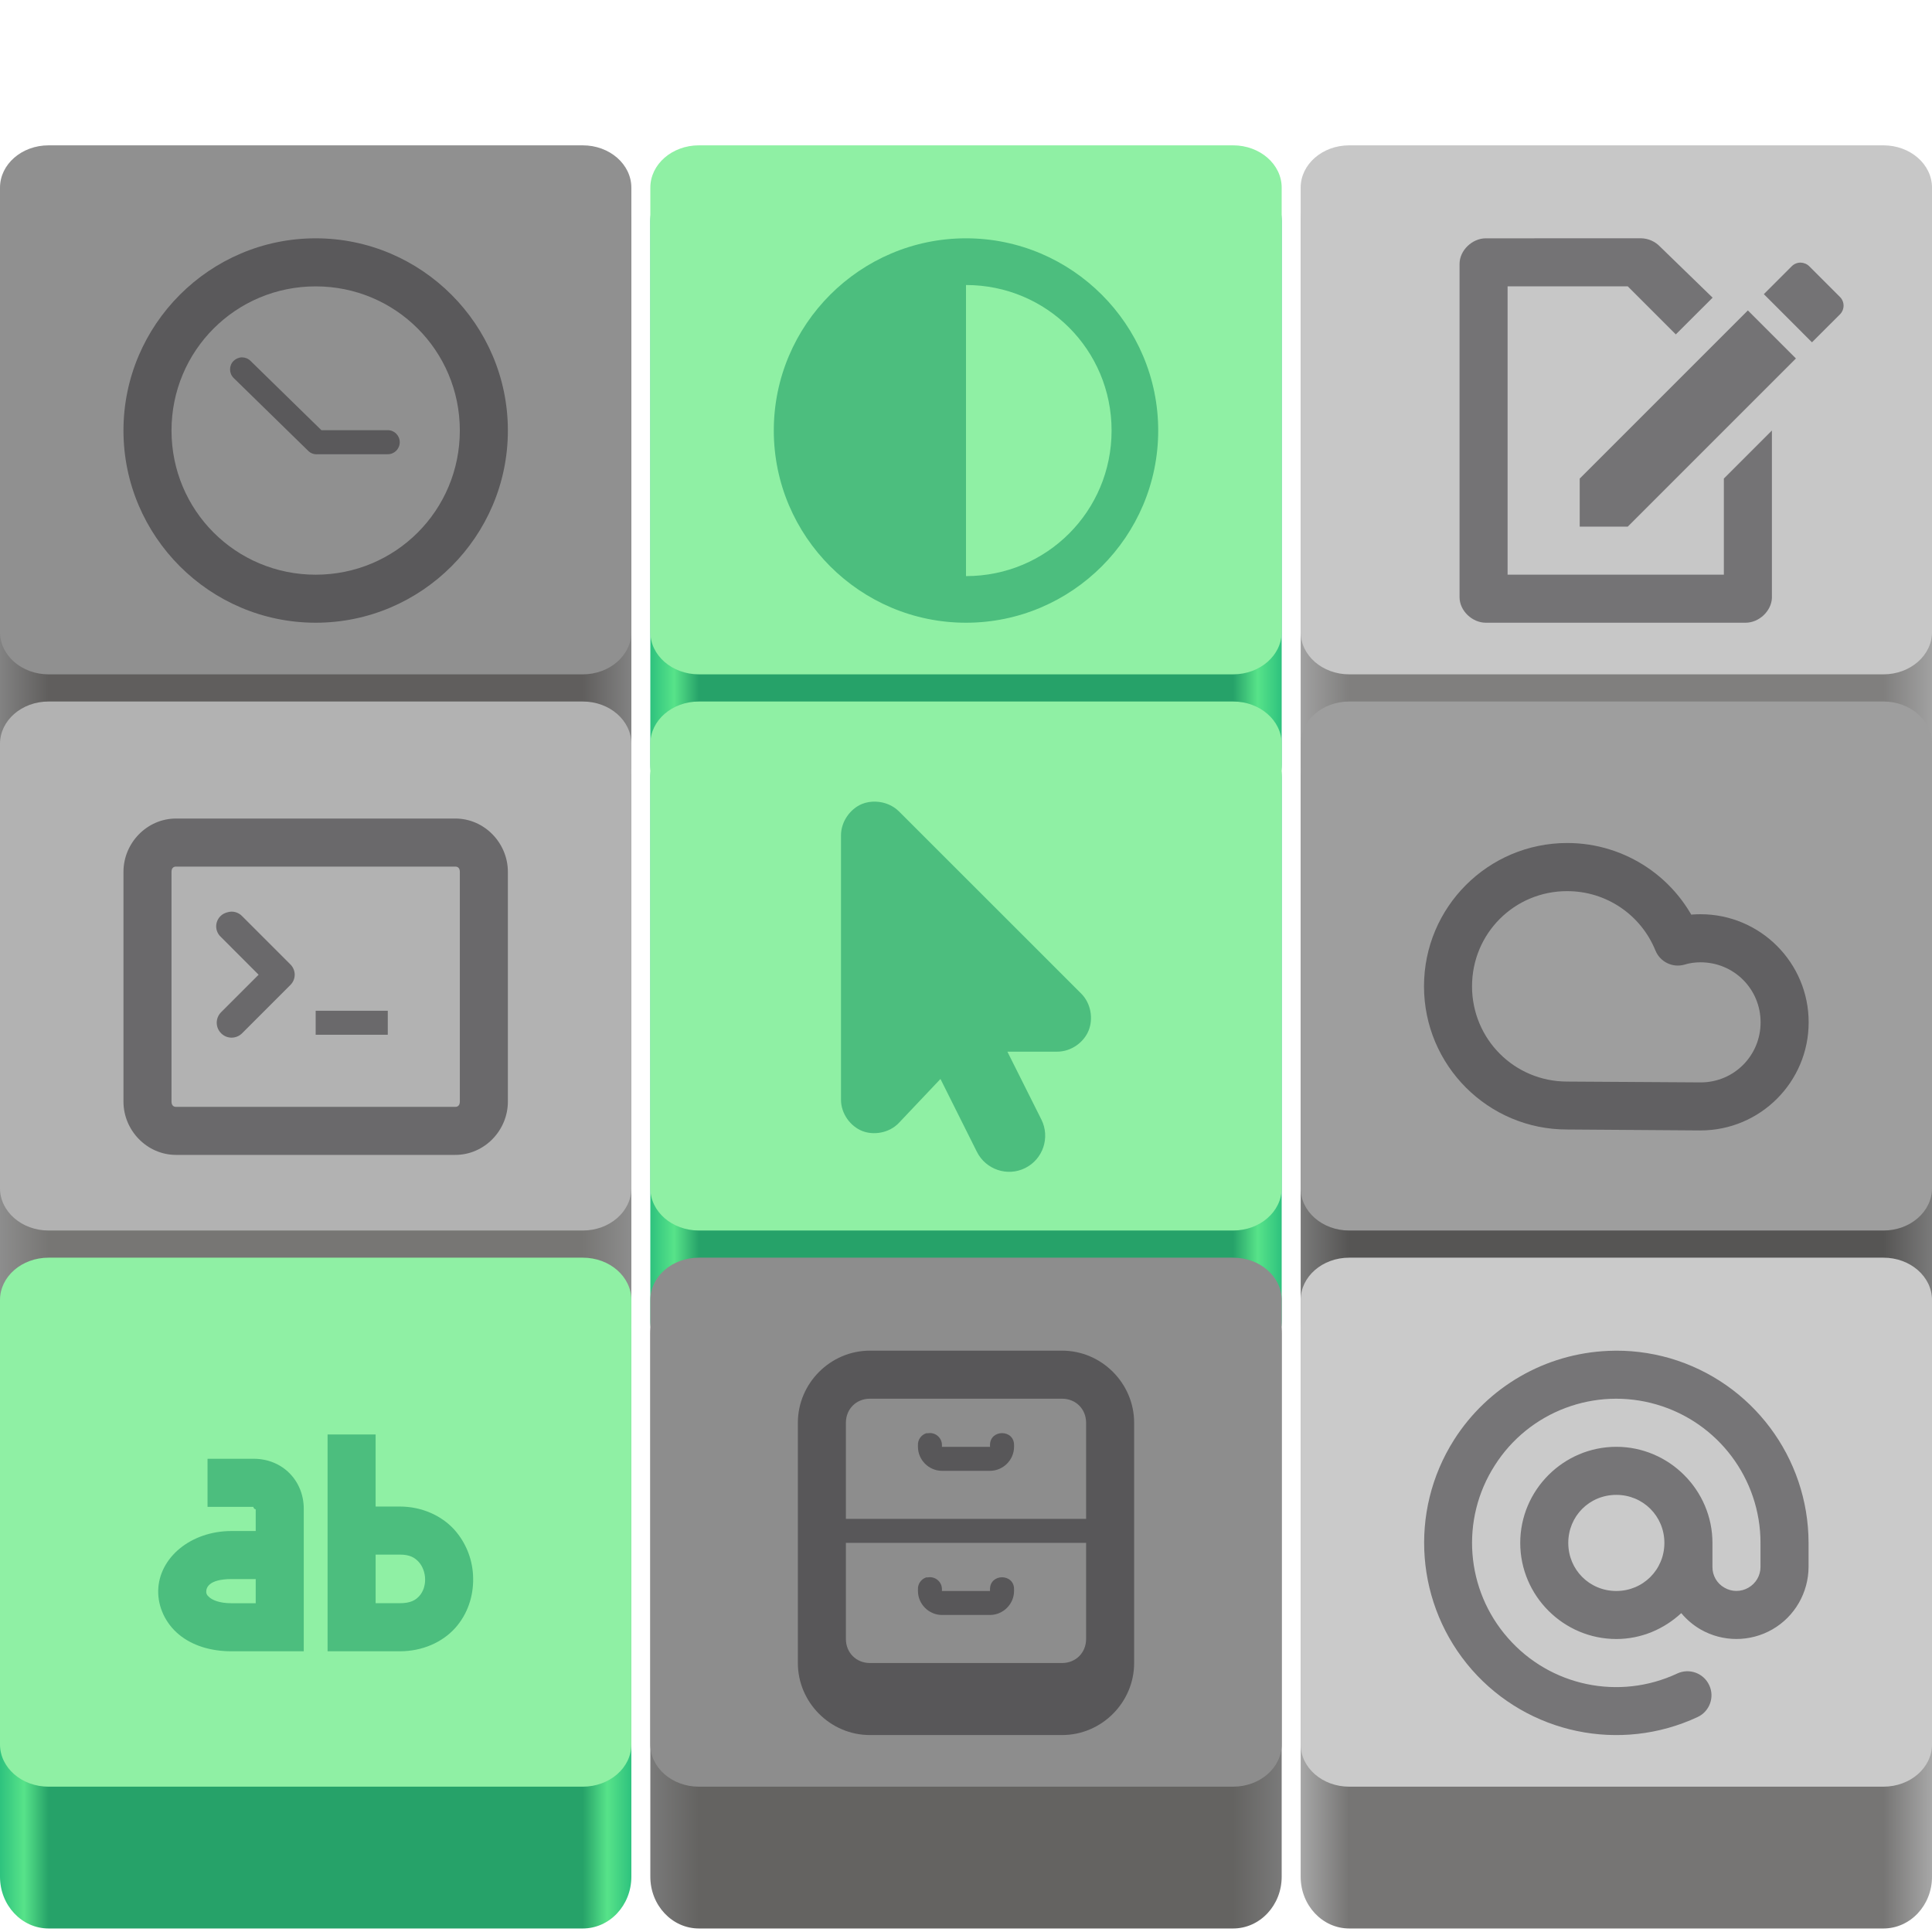
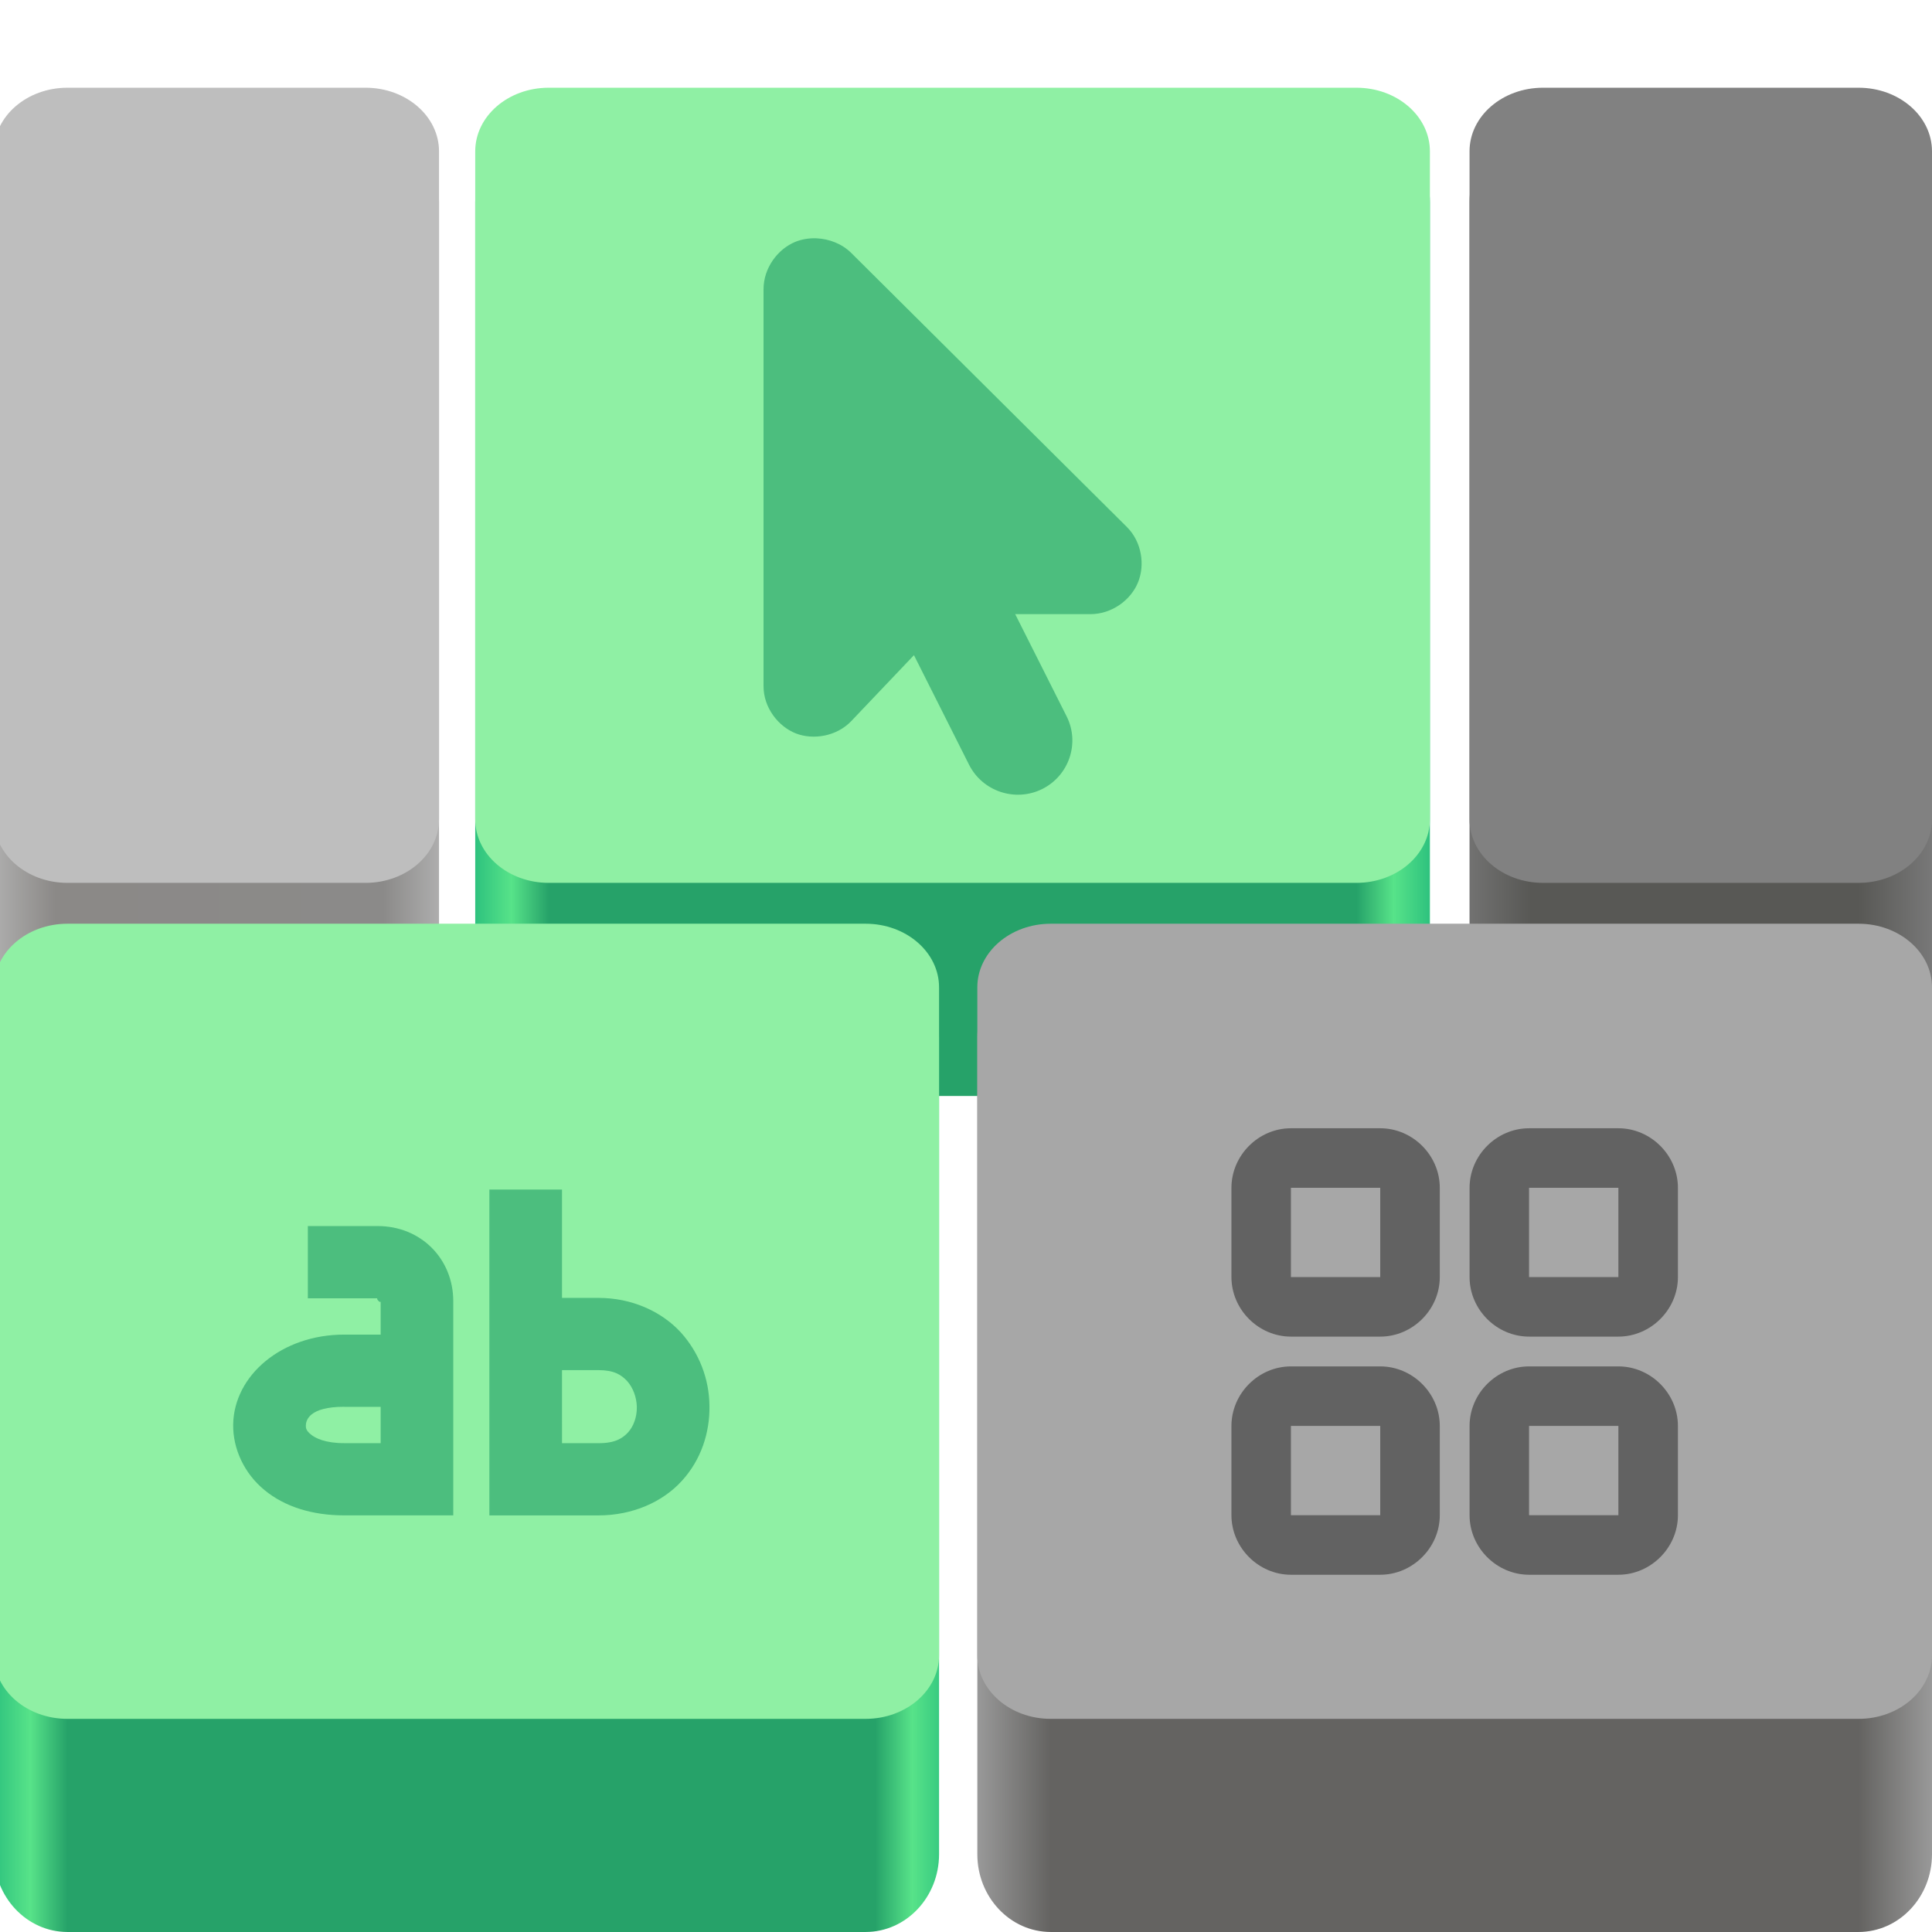
<svg xmlns="http://www.w3.org/2000/svg" xmlns:xlink="http://www.w3.org/1999/xlink" height="128px" viewBox="0 0 128 128" width="128px">
-   <linearGradient id="a" gradientTransform="matrix(0.0933677 0 0 0.140892 -8.271988 117.3847)" gradientUnits="userSpaceOnUse" x1="88.596" x2="536.596" y1="-449.394" y2="-449.394">
-     <stop offset="0" stop-color="#828282" />
-     <stop offset="0.077" stop-color="#605e5d" />
-     <stop offset="0.923" stop-color="#605e5d" />
-     <stop offset="1" stop-color="#828282" />
-   </linearGradient>
-   <linearGradient id="b" gradientTransform="matrix(0.0933677 0 0 0.140892 -8.271988 154.2322)" gradientUnits="userSpaceOnUse" x1="88.596" x2="536.596" y1="-449.394" y2="-449.394">
-     <stop offset="0" stop-color="#8d8d8d" />
-     <stop offset="0.077" stop-color="#777674" />
-     <stop offset="0.923" stop-color="#777674" />
-     <stop offset="1" stop-color="#8d8d8d" />
-   </linearGradient>
-   <linearGradient id="c" gradientTransform="matrix(0.0933677 0 0 0.140892 77.89928 117.3847)" gradientUnits="userSpaceOnUse" x1="88.596" x2="536.596" y1="-449.394" y2="-449.394">
-     <stop offset="0" stop-color="#a1a1a1" />
-     <stop offset="0.077" stop-color="#807f7e" />
-     <stop offset="0.923" stop-color="#807f7e" />
-     <stop offset="1" stop-color="#a1a1a1" />
-   </linearGradient>
-   <linearGradient id="d" gradientTransform="matrix(0.0933677 0 0 0.140892 77.89928 154.2322)" gradientUnits="userSpaceOnUse" x1="88.596" x2="536.596" y1="-449.394" y2="-449.394">
-     <stop offset="0" stop-color="#7a7a7a" />
-     <stop offset="0.077" stop-color="#565554" />
-     <stop offset="0.923" stop-color="#565554" />
-     <stop offset="1" stop-color="#7a7a7a" />
-   </linearGradient>
-   <linearGradient id="e" gradientTransform="matrix(0.0933677 0 0 0.140892 77.89928 191.0797)" gradientUnits="userSpaceOnUse" x1="88.596" x2="536.596" y1="-449.394" y2="-449.394">
-     <stop offset="0" stop-color="#a7a7a7" />
-     <stop offset="0.077" stop-color="#767574" />
-     <stop offset="0.923" stop-color="#767574" />
-     <stop offset="1" stop-color="#a7a7a7" />
-   </linearGradient>
-   <linearGradient id="f" gradientUnits="userSpaceOnUse">
+   <linearGradient id="a" gradientUnits="userSpaceOnUse">
    <stop offset="0" stop-color="#2ec27e" />
    <stop offset="0.038" stop-color="#57e389" />
    <stop offset="0.077" stop-color="#26a269" />
    <stop offset="0.923" stop-color="#26a269" />
    <stop offset="0.962" stop-color="#57e389" />
    <stop offset="1" stop-color="#2ec27e" />
  </linearGradient>
-   <linearGradient id="g" gradientTransform="matrix(0.0933677 0 0 0.140892 34.81363 117.3847)" x1="88.596" x2="536.596" xlink:href="#f" y1="-449.394" y2="-449.394" />
-   <linearGradient id="h" gradientTransform="matrix(0.0933677 0 0 0.140892 34.81364 154.2322)" x1="88.596" x2="536.596" xlink:href="#f" y1="-449.394" y2="-449.394" />
-   <linearGradient id="i" gradientTransform="matrix(0.0933677 0 0 0.140892 34.81365 191.0797)" gradientUnits="userSpaceOnUse" x1="88.596" x2="536.596" y1="-449.394" y2="-449.394">
-     <stop offset="0" stop-color="#7a7a7a" />
+   <linearGradient id="b" gradientTransform="matrix(0.141179 0 0 0.211772 18.97798 167.7825)" x1="88.596" x2="536.596" xlink:href="#a" y1="-449.394" y2="-449.394" />
+   <linearGradient id="c" gradientTransform="matrix(0.141179 0 0 0.211772 52.24365 223.1673)" gradientUnits="userSpaceOnUse" x1="88.596" x2="536.596" y1="-449.394" y2="-449.394">
+     <stop offset="0" stop-color="#999999" />
    <stop offset="0.077" stop-color="#646361" />
    <stop offset="0.923" stop-color="#646361" />
-     <stop offset="1" stop-color="#7a7a7a" />
+     <stop offset="1" stop-color="#999999" />
  </linearGradient>
-   <linearGradient id="j" gradientTransform="matrix(0.0933677 0 0 0.140892 -8.271994 191.0797)" x1="88.596" x2="536.596" xlink:href="#f" y1="-449.394" y2="-449.394" />
-   <path d="m 3.219 11.238 h 35.391 c 1.777 0 3.219 1.535 3.219 3.426 v 35.977 c 0 1.895 -1.441 3.43 -3.219 3.43 h -35.391 c -1.777 0 -3.219 -1.535 -3.219 -3.43 v -35.977 c 0 -1.891 1.441 -3.426 3.219 -3.426 z m 0 0" fill="url(#a)" />
-   <path d="m 3.219 9.629 h 35.391 c 1.777 0 3.219 1.254 3.219 2.805 v 29.438 c 0 1.551 -1.441 2.805 -3.219 2.805 h -35.391 c -1.777 0 -3.219 -1.254 -3.219 -2.805 v -29.438 c 0 -1.551 1.441 -2.805 3.219 -2.805 z m 0 0" fill="#909090" />
-   <path d="m 20.914 15.789 c -7.012 0 -12.734 5.723 -12.734 12.734 c 0 7.016 5.723 12.734 12.734 12.734 c 7.016 0 12.734 -5.719 12.734 -12.734 c 0 -7.012 -5.719 -12.734 -12.734 -12.734 z m 0 3.184 c 5.293 0 9.551 4.262 9.551 9.551 c 0 5.293 -4.258 9.551 -9.551 9.551 c -5.293 0 -9.551 -4.258 -9.551 -9.551 c 0 -5.289 4.258 -9.551 9.551 -9.551 z m 0 0" fill="#29282a" fill-opacity="0.522" />
-   <path d="m 16.027 23.676 c -0.207 0.004 -0.41 0.094 -0.559 0.242 c -0.305 0.312 -0.301 0.812 0.012 1.125 l 4.957 4.844 c 0.164 0.156 0.391 0.23 0.613 0.207 h 4.641 c 0.441 0 0.793 -0.355 0.793 -0.797 c 0 -0.438 -0.352 -0.797 -0.793 -0.797 h -4.398 l -4.699 -4.594 c -0.148 -0.148 -0.355 -0.23 -0.566 -0.23 z m 0 0" fill="#29282a" fill-opacity="0.522" />
-   <path d="m 3.219 48.086 h 35.391 c 1.777 0 3.219 1.531 3.219 3.426 v 35.977 c 0 1.895 -1.441 3.43 -3.219 3.43 h -35.391 c -1.777 0 -3.219 -1.535 -3.219 -3.43 v -35.977 c 0 -1.895 1.441 -3.426 3.219 -3.426 z m 0 0" fill="url(#b)" />
-   <path d="m 3.219 46.477 h 35.391 c 1.777 0 3.219 1.254 3.219 2.805 v 29.438 c 0 1.551 -1.441 2.805 -3.219 2.805 h -35.391 c -1.777 0 -3.219 -1.254 -3.219 -2.805 v -29.438 c 0 -1.551 1.441 -2.805 3.219 -2.805 z m 0 0" fill="#b2b2b2" />
-   <g fill="#29282a" fill-opacity="0.522">
-     <path d="m 11.66 54.23 c -1.918 0 -3.48 1.617 -3.48 3.531 v 15.223 c 0 1.914 1.562 3.531 3.48 3.531 h 18.508 c 1.922 0 3.48 -1.617 3.48 -3.531 v -15.223 c 0 -1.914 -1.559 -3.531 -3.48 -3.531 z m 0 3.184 h 18.508 c 0.191 0 0.297 0.129 0.297 0.348 v 15.223 c 0 0.215 -0.105 0.348 -0.297 0.348 h -18.508 c -0.191 0 -0.297 -0.133 -0.297 -0.348 v -15.223 c 0 -0.219 0.105 -0.348 0.297 -0.348 z m 0 0" />
-     <path d="m 15.043 60.449 c -0.34 0.086 -0.609 0.352 -0.695 0.703 c -0.082 0.34 0.031 0.699 0.301 0.938 l 2.484 2.488 l -2.484 2.484 c -0.387 0.387 -0.387 1.008 0 1.395 c 0.383 0.387 1.004 0.387 1.391 0 l 3.184 -3.184 c 0.191 -0.18 0.301 -0.438 0.301 -0.695 c 0 -0.262 -0.109 -0.516 -0.301 -0.699 l -3.184 -3.184 c -0.254 -0.266 -0.641 -0.367 -0.996 -0.246 z m 0 0" />
-     <path d="m 20.914 66.965 h 4.777 v 1.59 h -4.777 z m 0 0" />
-   </g>
-   <path d="m 89.391 11.238 h 35.391 c 1.777 0 3.219 1.535 3.219 3.426 v 35.977 c 0 1.895 -1.441 3.43 -3.219 3.43 h -35.391 c -1.777 0 -3.219 -1.535 -3.219 -3.43 v -35.977 c 0 -1.891 1.441 -3.426 3.219 -3.426 z m 0 0" fill="url(#c)" />
-   <path d="m 89.391 9.629 h 35.391 c 1.777 0 3.219 1.254 3.219 2.805 v 29.438 c 0 1.551 -1.441 2.805 -3.219 2.805 h -35.391 c -1.777 0 -3.219 -1.254 -3.219 -2.805 v -29.438 c 0 -1.551 1.441 -2.805 3.219 -2.805 z m 0 0" fill="#c7c7c7" />
-   <path d="m 104.66 31.707 l 11.141 -11.141 l 3.184 3.184 l -11.141 11.141 h -3.184 z m 0 0" fill="#29282a" fill-opacity="0.522" fill-rule="evenodd" />
-   <path d="m 98.441 15.789 c -0.906 0 -1.742 0.801 -1.742 1.695 v 22.082 c 0 0.895 0.836 1.691 1.742 1.691 h 17.211 c 0.887 0 1.707 -0.77 1.742 -1.641 v -11.094 l -3.184 3.184 v 6.367 h -14.328 v -19.102 h 7.961 l 3.184 3.184 l 2.438 -2.434 l -3.484 -3.383 c -0.324 -0.34 -0.773 -0.539 -1.242 -0.551 z m 0 0" fill="#29282a" fill-opacity="0.522" />
-   <path d="m 119.289 17.398 c -0.219 0 -0.43 0.09 -0.582 0.242 l -1.848 1.848 l 3.188 3.191 l 1.852 -1.848 c 0.156 -0.156 0.242 -0.363 0.242 -0.582 c 0 -0.215 -0.086 -0.426 -0.242 -0.578 l -2.031 -2.031 c -0.152 -0.152 -0.363 -0.238 -0.578 -0.242 z m 0 0" fill="#29282a" fill-opacity="0.522" fill-rule="evenodd" />
-   <path d="m 89.391 48.086 h 35.391 c 1.777 0 3.219 1.531 3.219 3.426 v 35.977 c 0 1.895 -1.441 3.43 -3.219 3.43 h -35.391 c -1.777 0 -3.219 -1.535 -3.219 -3.43 v -35.977 c 0 -1.895 1.441 -3.426 3.219 -3.426 z m 0 0" fill="url(#d)" />
-   <path d="m 89.391 46.477 h 35.391 c 1.777 0 3.219 1.254 3.219 2.805 v 29.438 c 0 1.551 -1.441 2.805 -3.219 2.805 h -35.391 c -1.777 0 -3.219 -1.254 -3.219 -2.805 v -29.438 c 0 -1.551 1.441 -2.805 3.219 -2.805 z m 0 0" fill="#9e9e9e" />
-   <path d="m 94.344 65.344 c 0 5.242 4.25 9.496 9.484 9.488 l 8.836 0.062 c 3.953 0 7.164 -3.207 7.164 -7.164 c 0 -3.953 -3.211 -7.16 -7.164 -7.16 c -0.668 0 -1.32 0.094 -1.953 0.273 l 1.914 0.934 c -1.449 -3.582 -4.922 -5.922 -8.785 -5.926 c -5.246 0 -9.496 4.25 -9.496 9.492 z m 15.336 -2.367 c 0.305 0.75 1.129 1.156 1.914 0.934 c 0.348 -0.109 0.707 -0.156 1.07 -0.156 c 2.211 0 3.98 1.766 3.98 3.977 c 0 2.215 -1.77 3.98 -3.969 3.98 l -8.844 -0.055 c -3.5 0 -6.305 -2.812 -6.305 -6.312 s 2.805 -6.309 6.305 -6.305 c 2.574 0 4.875 1.547 5.848 3.938 z m 0 0" fill="#29282a" fill-opacity="0.522" />
-   <path d="m 89.391 84.934 h 35.391 c 1.777 0 3.219 1.531 3.219 3.426 v 35.977 c 0 1.895 -1.441 3.43 -3.219 3.43 h -35.391 c -1.777 0 -3.219 -1.535 -3.219 -3.43 v -35.977 c 0 -1.895 1.441 -3.426 3.219 -3.426 z m 0 0" fill="url(#e)" />
-   <path d="m 89.391 83.324 h 35.391 c 1.777 0 3.219 1.254 3.219 2.805 v 29.438 c 0 1.551 -1.441 2.805 -3.219 2.805 h -35.391 c -1.777 0 -3.219 -1.254 -3.219 -2.805 v -29.438 c 0 -1.551 1.441 -2.805 3.219 -2.805 z m 0 0" fill="#cacaca" />
-   <path d="m 106.543 89.5 c -4.16 0.176 -7.965 2.371 -10.203 5.883 c -3.035 4.777 -2.555 10.98 1.176 15.242 c 3.73 4.246 9.824 5.527 14.953 3.133 c 0.797 -0.367 1.145 -1.32 0.77 -2.113 c -0.371 -0.797 -1.316 -1.141 -2.113 -0.773 c -3.848 1.805 -8.426 0.848 -11.223 -2.352 c -2.805 -3.188 -3.164 -7.852 -0.875 -11.426 c 2.273 -3.59 6.652 -5.23 10.723 -4.043 c 4.082 1.188 6.887 4.926 6.887 9.172 c -0.008 0.02 -0.008 0.043 0 0.062 v 1.527 c 0 0.574 -0.305 1.09 -0.797 1.375 c -0.496 0.289 -1.102 0.289 -1.594 0 c -0.496 -0.277 -0.801 -0.809 -0.793 -1.375 v -1.59 c 0 -3.5 -2.875 -6.367 -6.367 -6.367 c -3.504 0 -6.367 2.867 -6.367 6.367 c 0 3.496 2.863 6.367 6.367 6.367 c 1.66 0 3.164 -0.664 4.301 -1.715 c 0.355 0.422 0.777 0.789 1.27 1.074 c 1.473 0.852 3.293 0.852 4.773 0 c 1.477 -0.852 2.383 -2.43 2.391 -4.137 v -1.59 c -0.008 -5.66 -3.746 -10.641 -9.172 -12.23 c -1.34 -0.387 -2.719 -0.555 -4.105 -0.492 z m 0.543 9.539 c 1.77 0 3.184 1.406 3.184 3.184 c 0 1.773 -1.414 3.184 -3.184 3.184 c -1.781 0 -3.184 -1.41 -3.184 -3.184 c 0 -1.777 1.402 -3.184 3.184 -3.184 z m 0 0" fill="#29282a" fill-opacity="0.522" />
-   <path d="m 46.305 11.238 h 35.391 c 1.777 0 3.219 1.535 3.219 3.426 v 35.977 c 0 1.895 -1.441 3.43 -3.219 3.43 h -35.391 c -1.777 0 -3.219 -1.535 -3.219 -3.43 v -35.977 c 0 -1.891 1.441 -3.426 3.219 -3.426 z m 0 0" fill="url(#g)" />
-   <path d="m 46.305 9.629 h 35.391 c 1.777 0 3.219 1.254 3.219 2.805 v 29.438 c 0 1.551 -1.441 2.805 -3.219 2.805 h -35.391 c -1.777 0 -3.219 -1.254 -3.219 -2.805 v -29.438 c 0 -1.551 1.441 -2.805 3.219 -2.805 z m 0 0" fill="#8ff0a4" />
-   <path d="m 64 15.789 c -7.016 0 -12.734 5.723 -12.734 12.734 c 0 7.016 5.719 12.734 12.734 12.734 s 12.734 -5.719 12.734 -12.734 c 0 -7.012 -5.719 -12.734 -12.734 -12.734 z m 0 3.094 c 5.348 0 9.645 4.297 9.645 9.641 c 0 5.348 -4.297 9.645 -9.645 9.645 z m 0 0" fill="#26a269" fill-opacity="0.639" />
-   <path d="m 46.305 48.086 h 35.391 c 1.777 0 3.219 1.535 3.219 3.426 v 35.977 c 0 1.895 -1.441 3.43 -3.219 3.43 h -35.391 c -1.777 0 -3.219 -1.535 -3.219 -3.43 v -35.977 c 0 -1.891 1.441 -3.426 3.219 -3.426 z m 0 0" fill="url(#h)" />
-   <path d="m 46.305 84.934 h 35.391 c 1.777 0 3.219 1.531 3.219 3.426 v 35.977 c 0 1.895 -1.441 3.43 -3.219 3.43 h -35.391 c -1.777 0 -3.219 -1.535 -3.219 -3.43 v -35.977 c 0 -1.895 1.441 -3.426 3.219 -3.426 z m 0 0" fill="url(#i)" />
-   <path d="m 46.305 83.324 h 35.391 c 1.777 0 3.219 1.254 3.219 2.805 v 29.438 c 0 1.551 -1.441 2.805 -3.219 2.805 h -35.391 c -1.777 0 -3.219 -1.254 -3.219 -2.805 v -29.438 c 0 -1.551 1.441 -2.805 3.219 -2.805 z m 0 0" fill="#8d8d8d" />
-   <path d="m 57.633 89.484 c -2.617 0 -4.773 2.16 -4.773 4.777 v 15.918 c 0 2.617 2.156 4.773 4.773 4.773 h 12.734 c 2.617 0 4.773 -2.156 4.773 -4.773 v -15.918 c 0 -2.617 -2.156 -4.777 -4.773 -4.777 z m 0 3.184 h 12.734 c 0.906 0 1.59 0.684 1.59 1.594 v 6.367 h -15.914 v -6.367 c 0 -0.91 0.684 -1.594 1.59 -1.594 z m 3.922 2.277 c -0.031 0 -0.062 0.004 -0.09 0.012 c -0.031 0 -0.07 0 -0.102 0 c -0.34 0.113 -0.566 0.438 -0.547 0.797 v 0.102 c 0 0.867 0.723 1.59 1.59 1.59 h 3.184 c 0.871 0 1.594 -0.723 1.594 -1.59 v -0.102 c 0.02 -1.074 -1.609 -1.074 -1.594 0 v 0.102 h -3.184 v -0.102 c 0.008 -0.473 -0.391 -0.84 -0.852 -0.809 z m -5.512 7.273 h 15.914 v 6.367 c 0 0.91 -0.684 1.594 -1.59 1.594 h -12.734 c -0.906 0 -1.59 -0.684 -1.59 -1.594 z m 5.512 2.277 c -0.031 0 -0.062 0.004 -0.09 0.012 c -0.031 0 -0.07 0 -0.102 0 c -0.34 0.113 -0.566 0.438 -0.547 0.797 v 0.102 c 0 0.867 0.723 1.59 1.59 1.59 h 3.184 c 0.871 0 1.594 -0.723 1.594 -1.59 v -0.102 c 0.02 -1.074 -1.609 -1.074 -1.594 0 v 0.102 h -3.184 v -0.102 c 0.008 -0.473 -0.391 -0.84 -0.852 -0.809 z m 0 0" fill="#29282a" fill-opacity="0.522" />
-   <path d="m 3.219 84.934 h 35.391 c 1.777 0 3.219 1.531 3.219 3.426 v 35.977 c 0 1.895 -1.441 3.43 -3.219 3.43 h -35.391 c -1.777 0 -3.219 -1.535 -3.219 -3.43 v -35.977 c 0 -1.895 1.441 -3.426 3.219 -3.426 z m 0 0" fill="url(#j)" />
-   <path d="m 3.219 83.324 h 35.391 c 1.777 0 3.219 1.254 3.219 2.805 v 29.438 c 0 1.551 -1.441 2.805 -3.219 2.805 h -35.391 c -1.777 0 -3.219 -1.254 -3.219 -2.805 v -29.438 c 0 -1.551 1.441 -2.805 3.219 -2.805 z m 0 0" fill="#8ff0a4" />
-   <path d="m 13.75 96.648 v 3.184 h 3.059 c -0.09 0 0.133 0.254 0.133 0.133 v 1.469 h -1.598 c -2.73 0 -4.824 1.789 -4.863 3.953 c -0.02 1.082 0.488 2.172 1.371 2.902 c 0.883 0.73 2.094 1.113 3.492 1.113 h 4.781 v -9.438 c 0 -1.867 -1.41 -3.316 -3.316 -3.316 z m 1.594 7.969 h 1.598 v 1.602 h -1.598 c -0.828 0 -1.266 -0.219 -1.465 -0.387 c -0.199 -0.164 -0.215 -0.273 -0.215 -0.387 c 0.004 -0.23 0.137 -0.828 1.68 -0.828 z m 6.359 -9.578 v 14.363 h 4.781 c 1.496 0 2.816 -0.594 3.66 -1.527 s 1.219 -2.129 1.203 -3.289 c -0.008 -1.203 -0.453 -2.359 -1.258 -3.254 c -0.84 -0.918 -2.141 -1.52 -3.605 -1.52 h -1.598 v -4.773 z m 3.184 7.957 h 1.598 c 0.672 0 0.996 0.203 1.254 0.484 c 0.258 0.281 0.422 0.711 0.426 1.148 c 0.008 0.438 -0.141 0.844 -0.383 1.109 c -0.238 0.266 -0.566 0.48 -1.297 0.48 h -1.598 z m 0 0" fill="#26a269" fill-opacity="0.639" />
-   <path d="m 46.305 46.477 h 35.391 c 1.777 0 3.219 1.254 3.219 2.805 v 29.438 c 0 1.551 -1.441 2.805 -3.219 2.805 h -35.391 c -1.777 0 -3.219 -1.254 -3.219 -2.805 v -29.438 c 0 -1.551 1.441 -2.805 3.219 -2.805 z m 0 0" fill="#8ff0a4" />
-   <path d="m 58.043 53.113 c -0.324 -0.016 -0.645 0.035 -0.934 0.152 c -0.77 0.32 -1.391 1.152 -1.391 2.086 v 17.508 c 0 0.934 0.633 1.762 1.402 2.07 c 0.766 0.305 1.801 0.137 2.438 -0.539 l 2.75 -2.906 l 2.414 4.828 c 0.59 1.18 2.027 1.66 3.199 1.074 c 1.184 -0.59 1.66 -2.027 1.078 -3.203 l -2.258 -4.508 h 3.301 c 0.934 0 1.766 -0.621 2.078 -1.391 c 0.316 -0.766 0.172 -1.793 -0.484 -2.453 l -12.078 -12.074 c -0.41 -0.41 -0.969 -0.621 -1.516 -0.645 z m 0 0" fill="#26a269" fill-opacity="0.639" />
+   <linearGradient id="d" gradientTransform="matrix(0.141179 0 0 0.211772 52.24366 167.7826)" gradientUnits="userSpaceOnUse" x1="88.596" x2="536.596" y1="-449.394" y2="-449.394">
+     <stop offset="0.5" stop-color="#787878" />
+     <stop offset="0.58" stop-color="#585855" />
+     <stop offset="0.923" stop-color="#585855" />
+     <stop offset="1" stop-color="#787878" />
+   </linearGradient>
+   <linearGradient id="e" gradientTransform="matrix(0.141179 0 0 0.211772 -45.51349 167.7826)" gradientUnits="userSpaceOnUse" x1="88.596" x2="536.596" y1="-449.394" y2="-449.394">
+     <stop offset="0.498" stop-color="#b8b8b8" />
+     <stop offset="0.58" stop-color="#8b8987" />
+     <stop offset="0.923" stop-color="#8b8a89" />
+     <stop offset="1" stop-color="#b8b8b8" />
+   </linearGradient>
+   <linearGradient id="f" gradientTransform="matrix(0.141179 0 0 0.211772 -12.9051 223.1673)" x1="88.596" x2="536.596" xlink:href="#a" y1="-449.394" y2="-449.394" />
+   <path d="m 36.352 8.234 h 53.516 c 2.688 0 4.867 2.305 4.867 5.152 v 54.078 c 0 2.844 -2.18 5.148 -4.867 5.148 h -53.516 c -2.688 0 -4.867 -2.305 -4.867 -5.148 v -54.078 c 0 -2.848 2.18 -5.152 4.867 -5.152 z m 0 0" fill="url(#b)" />
+   <path d="m 69.617 63.621 h 53.516 c 2.688 0 4.867 2.305 4.867 5.148 v 54.078 c 0 2.844 -2.18 5.152 -4.867 5.152 h -53.516 c -2.688 0 -4.867 -2.309 -4.867 -5.152 v -54.078 c 0 -2.844 2.18 -5.148 4.867 -5.148 z m 0 0" fill="url(#c)" />
+   <path d="m 102.227 8.234 h 20.906 c 2.688 0 4.867 2.305 4.867 5.148 v 54.078 c 0 2.844 -2.18 5.152 -4.867 5.152 h -20.906 c -2.688 0 -4.867 -2.309 -4.867 -5.152 v -54.078 c 0 -2.844 2.18 -5.148 4.867 -5.148 z m 0 0" fill="url(#d)" />
+   <path d="m 102.227 5.812 h 20.906 c 2.688 0 4.867 1.887 4.867 4.215 v 44.254 c 0 2.324 -2.18 4.211 -4.867 4.211 h -20.906 c -2.688 0 -4.867 -1.887 -4.867 -4.211 v -44.254 c 0 -2.328 2.18 -4.215 4.867 -4.215 z m 0 0" fill="#818181" />
+   <path d="m 4.469 8.234 h 19.75 c 2.688 0 4.867 2.305 4.867 5.148 v 54.078 c 0 2.844 -2.18 5.152 -4.867 5.152 h -19.75 c -2.688 0 -4.867 -2.309 -4.867 -5.152 v -54.078 c 0 -2.844 2.18 -5.148 4.867 -5.148 z m 0 0" fill="url(#e)" />
+   <path d="m 4.469 5.812 h 19.75 c 2.688 0 4.867 1.887 4.867 4.215 v 44.254 c 0 2.324 -2.18 4.211 -4.867 4.211 h -19.75 c -2.688 0 -4.867 -1.887 -4.867 -4.211 v -44.254 c 0 -2.328 2.18 -4.215 4.867 -4.215 z m 0 0" fill="#bebebe" />
+   <path d="m 69.617 61.199 h 53.516 c 2.688 0 4.867 1.887 4.867 4.215 v 44.254 c 0 2.324 -2.18 4.211 -4.867 4.211 h -53.516 c -2.688 0 -4.867 -1.887 -4.867 -4.211 v -44.254 c 0 -2.328 2.18 -4.215 4.867 -4.215 z m 0 0" fill="#a7a7a7" />
+   <path d="m 4.469 63.621 h 52.879 c 2.688 0 4.867 2.305 4.867 5.148 v 54.078 c 0 2.844 -2.18 5.152 -4.867 5.152 h -52.879 c -2.688 0 -4.867 -2.309 -4.867 -5.152 v -54.078 c 0 -2.844 2.18 -5.148 4.867 -5.148 z m 0 0" fill="url(#f)" />
+   <path d="m 4.469 61.199 h 52.879 c 2.688 0 4.867 1.887 4.867 4.215 v 44.254 c 0 2.324 -2.18 4.211 -4.867 4.211 h -52.879 c -2.688 0 -4.867 -1.887 -4.867 -4.211 v -44.254 c 0 -2.328 2.18 -4.215 4.867 -4.215 z m 0 0" fill="#8ff0a4" />
+   <path d="m 20.395 81.23 v 4.785 h 4.621 c -0.133 0 0.203 0.379 0.203 0.195 v 2.211 h -2.418 c -4.129 0 -7.293 2.691 -7.352 5.945 c -0.027 1.625 0.738 3.258 2.074 4.355 c 1.336 1.102 3.164 1.676 5.277 1.676 h 7.23 v -14.188 c 0 -2.801 -2.133 -4.98 -5.016 -4.98 z m 2.406 11.977 h 2.418 v 2.406 h -2.418 c -1.25 0 -1.91 -0.328 -2.211 -0.582 c -0.305 -0.246 -0.328 -0.41 -0.328 -0.582 c 0.008 -0.344 0.207 -1.246 2.539 -1.246 z m 9.621 -14.398 v 21.59 h 7.23 c 2.258 0 4.258 -0.891 5.531 -2.297 c 1.277 -1.402 1.844 -3.195 1.82 -4.941 c -0.012 -1.809 -0.688 -3.547 -1.902 -4.891 c -1.27 -1.379 -3.234 -2.281 -5.449 -2.281 h -2.418 v -7.18 z m 4.812 11.965 h 2.418 c 1.016 0 1.504 0.301 1.895 0.723 c 0.387 0.426 0.633 1.07 0.645 1.727 c 0.008 0.66 -0.215 1.27 -0.578 1.672 c -0.367 0.398 -0.855 0.719 -1.961 0.719 h -2.418 z m 0 0" fill="#26a269" fill-opacity="0.639" />
+   <path d="m 36.352 5.812 h 53.516 c 2.688 0 4.867 1.887 4.867 4.215 v 44.25 c 0 2.328 -2.18 4.215 -4.867 4.215 h -53.516 c -2.688 0 -4.867 -1.887 -4.867 -4.215 v -44.25 c 0 -2.328 2.18 -4.215 4.867 -4.215 z m 0 0" fill="#8ff0a4" />
+   <path d="m 54.102 15.789 c -0.488 -0.02 -0.977 0.059 -1.41 0.234 c -1.164 0.477 -2.105 1.73 -2.105 3.133 v 26.316 c 0 1.402 0.961 2.645 2.125 3.113 c 1.156 0.457 2.719 0.207 3.688 -0.812 l 4.152 -4.367 l 3.648 7.254 c 0.895 1.777 3.066 2.496 4.844 1.617 c 1.785 -0.887 2.512 -3.047 1.625 -4.812 l -3.41 -6.777 h 4.992 c 1.41 0 2.668 -0.934 3.141 -2.094 c 0.477 -1.148 0.262 -2.691 -0.734 -3.68 l -18.258 -18.152 c -0.621 -0.617 -1.469 -0.934 -2.297 -0.973 z m 0 0" fill="#26a269" fill-opacity="0.639" />
+   <path d="m 85.527 74.75 c -2.148 0 -3.941 1.793 -3.941 3.945 v 5.914 c 0 2.152 1.793 3.945 3.941 3.945 h 5.918 c 2.148 0 3.945 -1.793 3.945 -3.945 v -5.914 c 0 -2.152 -1.797 -3.945 -3.945 -3.945 z m 15.777 0 c -2.148 0 -3.941 1.793 -3.941 3.945 v 5.914 c 0 2.152 1.793 3.945 3.941 3.945 h 5.918 c 2.148 0 3.945 -1.793 3.945 -3.945 v -5.914 c 0 -2.152 -1.797 -3.945 -3.945 -3.945 z m -15.777 3.945 h 5.918 v 5.914 h -5.918 z m 15.777 0 h 5.918 v 5.914 h -5.918 z m -15.777 11.832 c -2.148 0 -3.941 1.793 -3.941 3.945 v 5.914 c 0 2.148 1.793 3.945 3.941 3.945 h 5.918 c 2.148 0 3.945 -1.797 3.945 -3.945 v -5.914 c 0 -2.152 -1.797 -3.945 -3.945 -3.945 z m 15.777 0 c -2.148 0 -3.941 1.793 -3.941 3.945 v 5.914 c 0 2.148 1.793 3.945 3.941 3.945 h 5.918 c 2.148 0 3.945 -1.797 3.945 -3.945 v -5.914 c 0 -2.152 -1.797 -3.945 -3.945 -3.945 z m -15.777 3.945 h 5.918 v 5.914 h -5.918 z m 15.777 0 h 5.918 v 5.914 h -5.918 z m 0 0" fill="#222222" fill-opacity="0.514" />
</svg>
